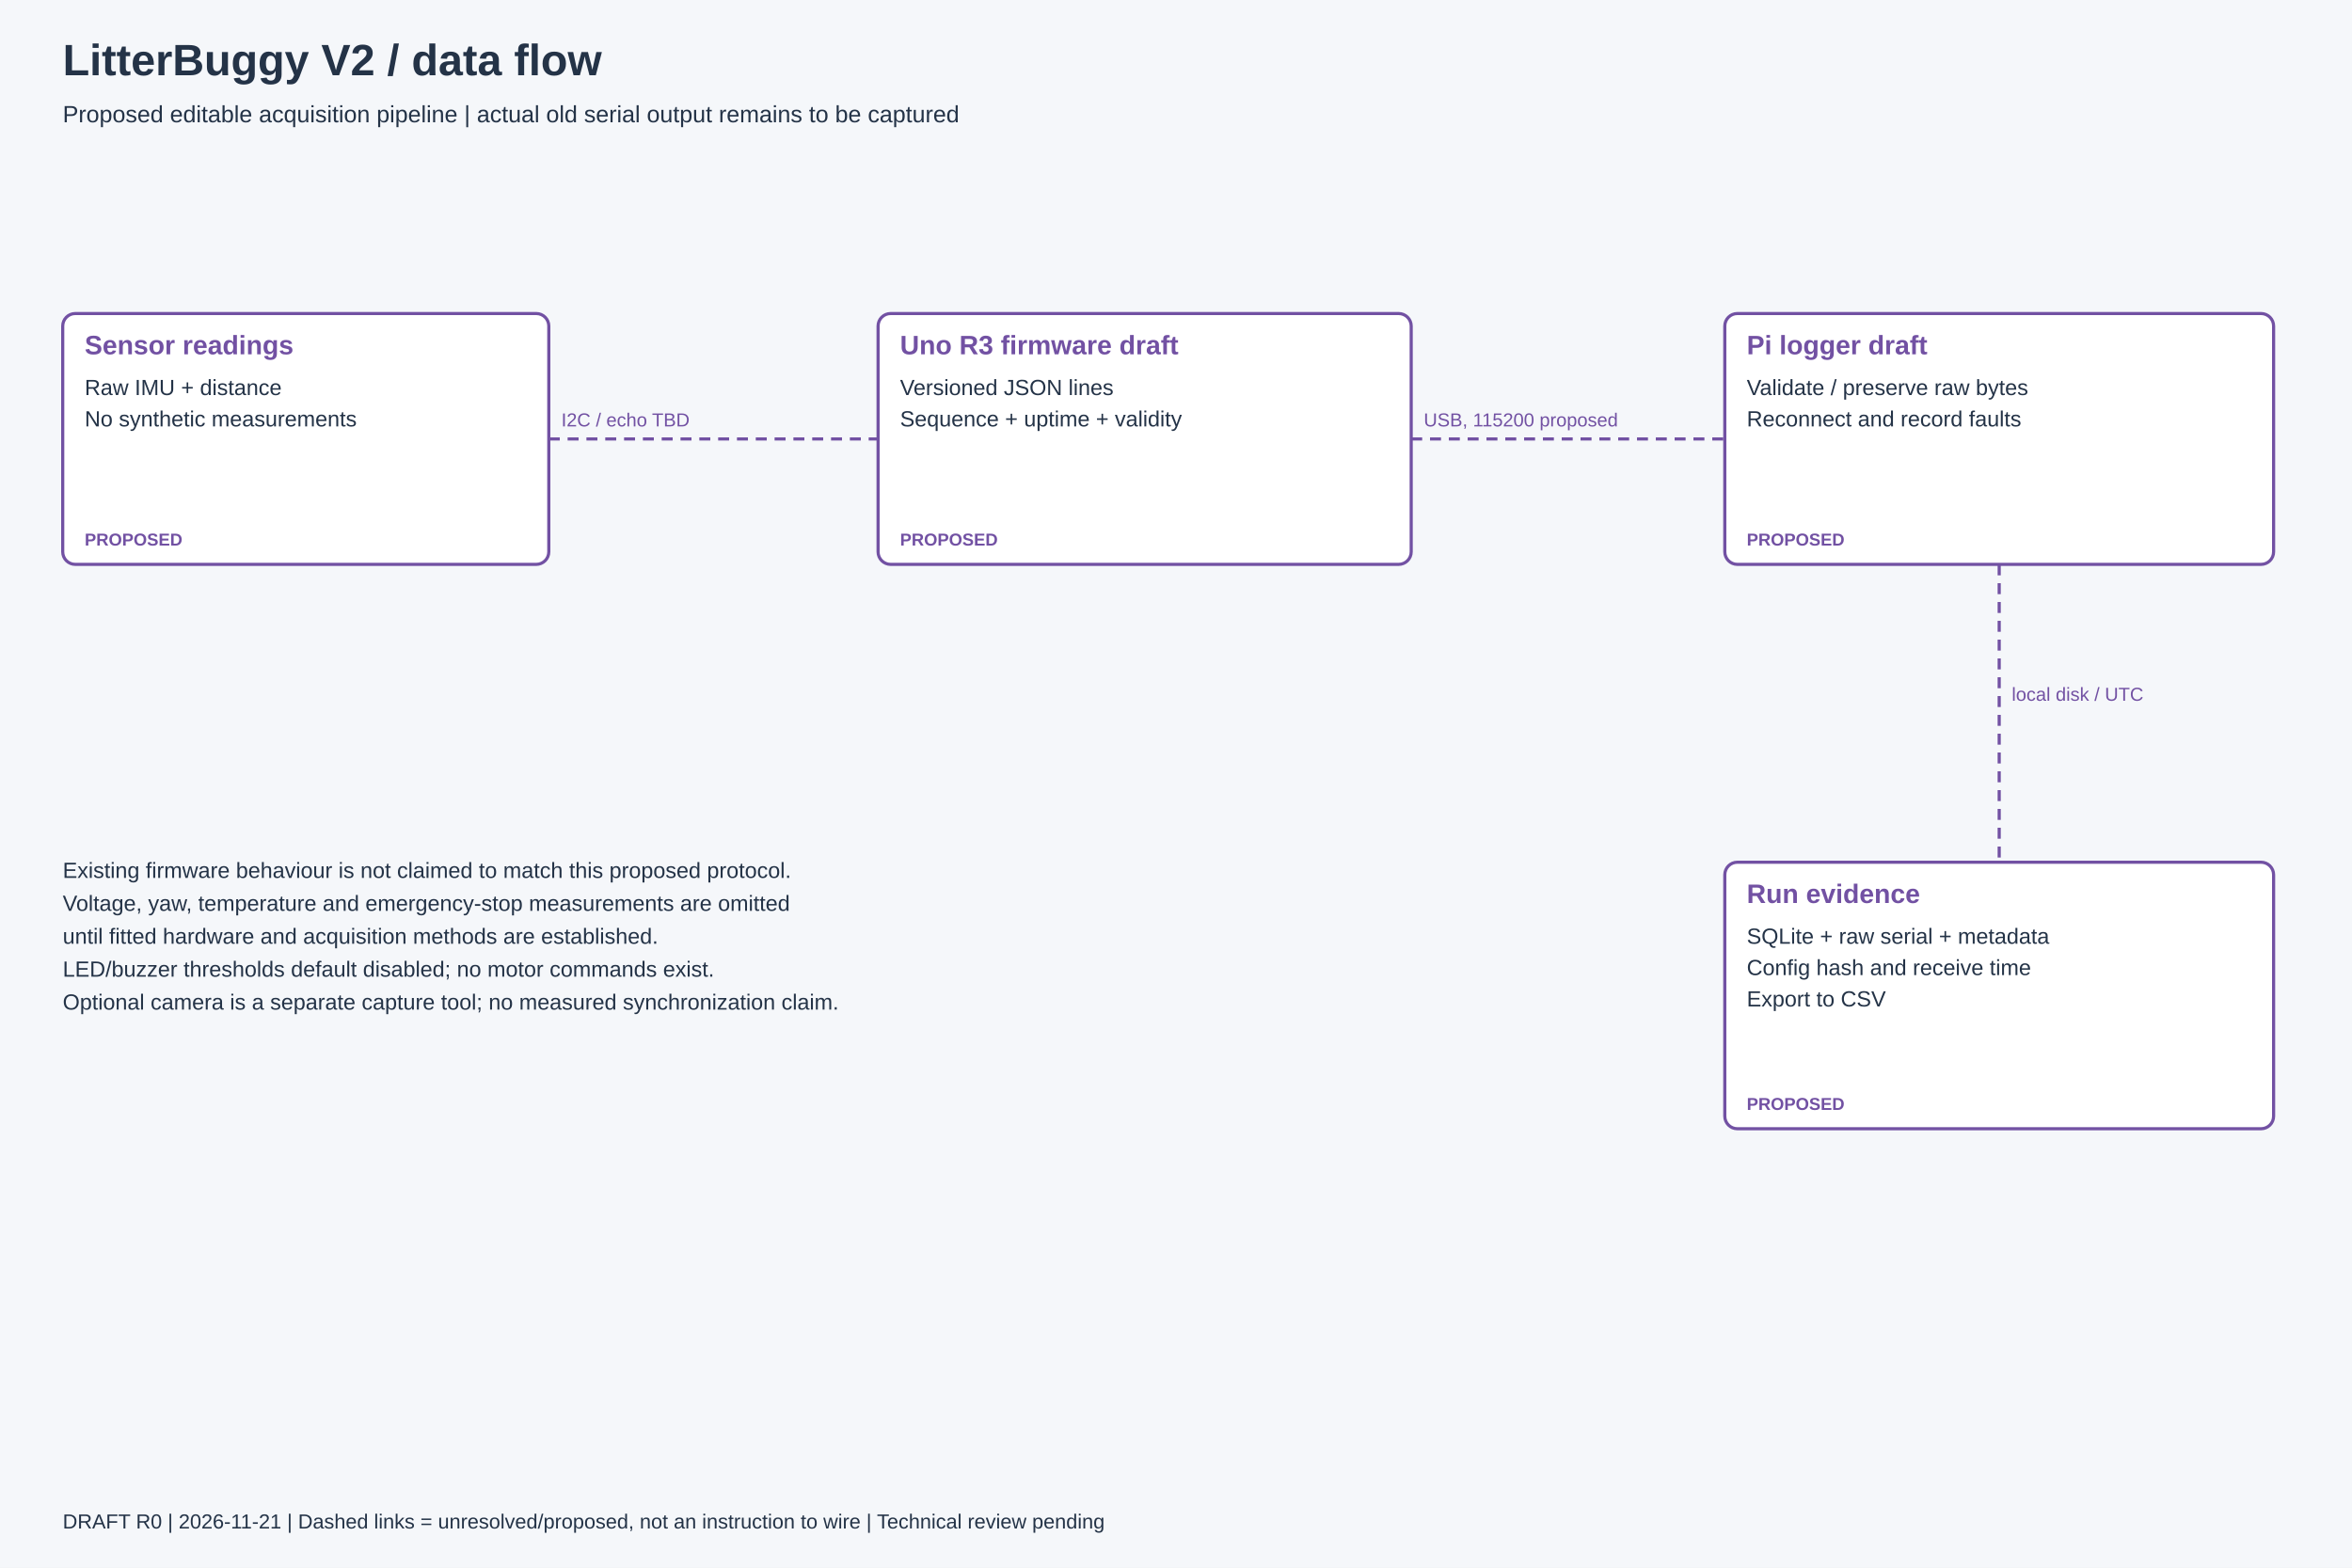
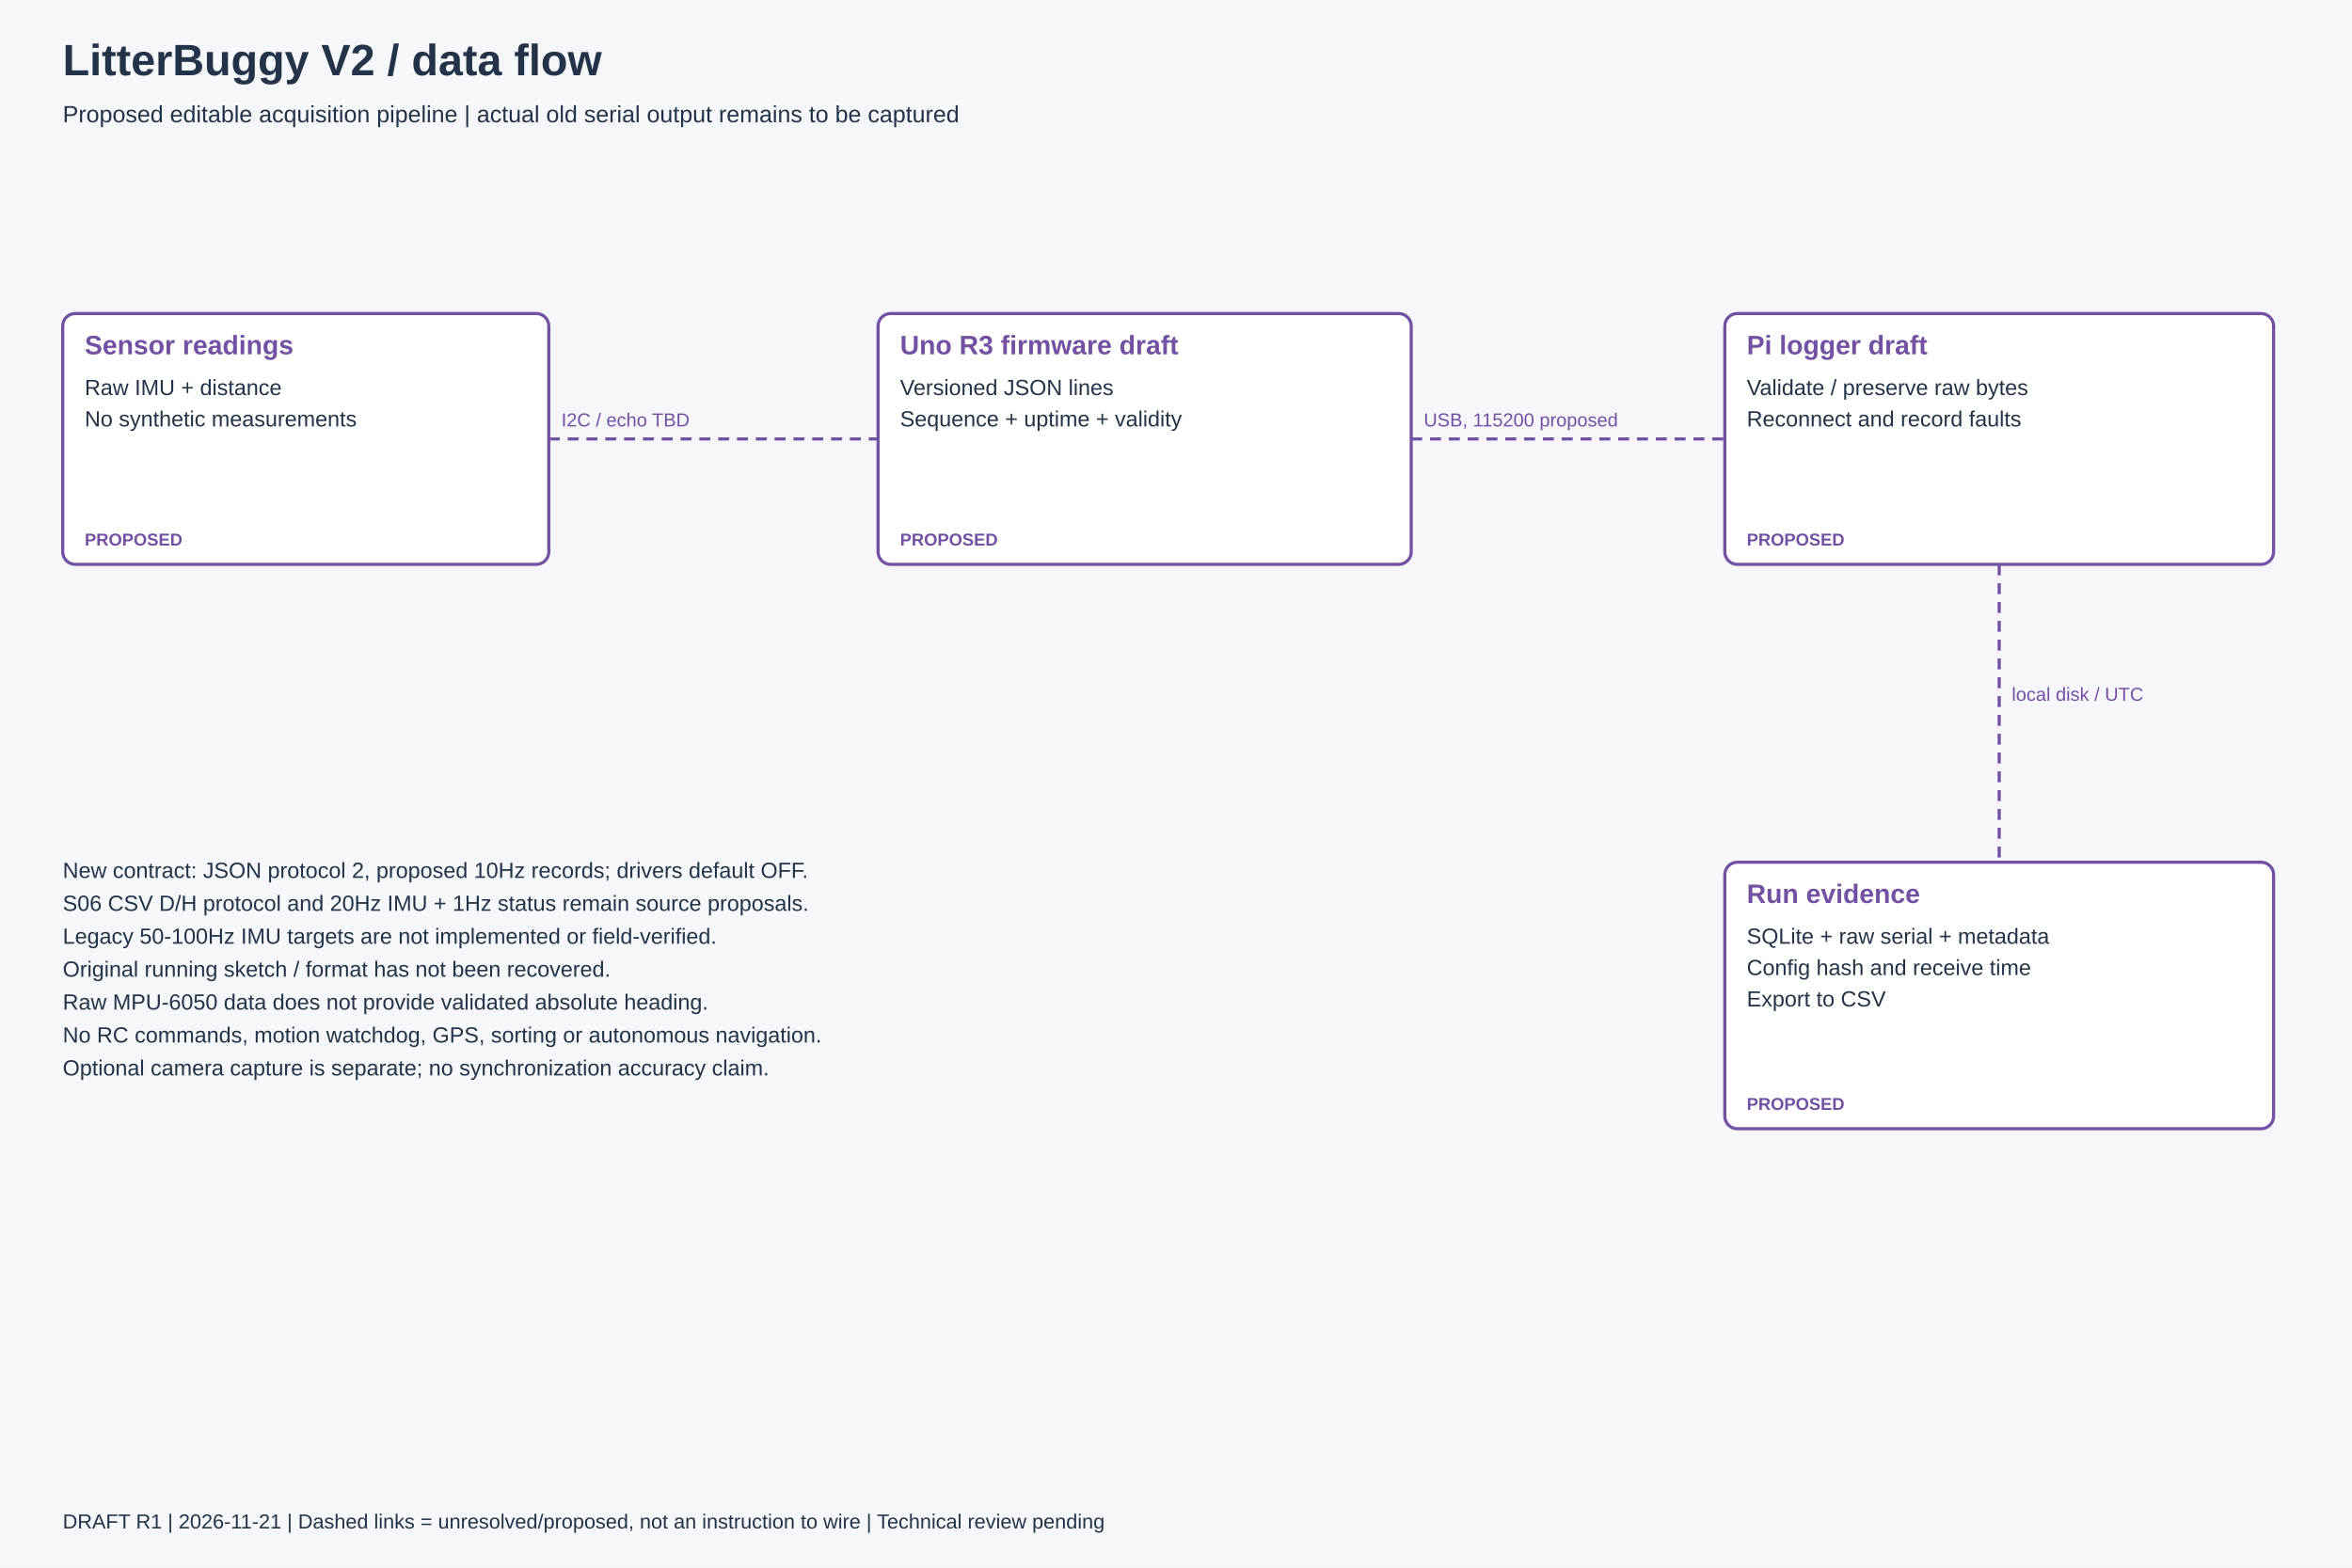
<svg xmlns="http://www.w3.org/2000/svg" width="1500" height="1000" viewBox="0 0 1500 1000">
  <rect width="1500" height="1000" fill="#f5f7fa" />
  <text x="40" y="48" font-family="Arial,sans-serif" font-size="28" font-weight="700" fill="#243347">LitterBuggy V2 / data flow</text>
  <text x="40" y="78" font-family="Arial,sans-serif" font-size="15" font-weight="400" fill="#243347">Proposed editable acquisition pipeline | actual old serial output remains to be captured</text>
  <polyline points="350,280.0 455.0,280.0 455.0,280.0 560,280.0" fill="none" stroke="#7251a3" stroke-width="2" stroke-dasharray="7 5" />
  <text x="358" y="272.0" font-family="Arial,sans-serif" font-size="12" font-weight="400" fill="#7251a3">I2C / echo TBD</text>
  <polyline points="900,280.0 1000.0,280.0 1000.0,280.0 1100,280.0" fill="none" stroke="#7251a3" stroke-width="2" stroke-dasharray="7 5" />
  <text x="908" y="272.0" font-family="Arial,sans-serif" font-size="12" font-weight="400" fill="#7251a3">USB, 115200 proposed</text>
  <polyline points="1275.0,360 1275.0,360 1275.0,550 1275.0,550" fill="none" stroke="#7251a3" stroke-width="2" stroke-dasharray="7 5" />
  <text x="1283.0" y="447.0" font-family="Arial,sans-serif" font-size="12" font-weight="400" fill="#7251a3">local disk / UTC</text>
  <rect x="40" y="200" width="310" height="160" rx="8" fill="white" stroke="#7251a3" stroke-width="2" />
  <text x="54" y="226" font-family="Arial,sans-serif" font-size="17" font-weight="700" fill="#7251a3">Sensor readings</text>
  <text x="54" y="252" font-family="Arial,sans-serif" font-size="14" font-weight="400" fill="#243347">Raw IMU + distance</text>
  <text x="54" y="272" font-family="Arial,sans-serif" font-size="14" font-weight="400" fill="#243347">No synthetic measurements</text>
  <text x="54" y="348" font-family="Arial,sans-serif" font-size="11" font-weight="700" fill="#7251a3">PROPOSED</text>
  <rect x="560" y="200" width="340" height="160" rx="8" fill="white" stroke="#7251a3" stroke-width="2" />
  <text x="574" y="226" font-family="Arial,sans-serif" font-size="17" font-weight="700" fill="#7251a3">Uno R3 firmware draft</text>
  <text x="574" y="252" font-family="Arial,sans-serif" font-size="14" font-weight="400" fill="#243347">Versioned JSON lines</text>
  <text x="574" y="272" font-family="Arial,sans-serif" font-size="14" font-weight="400" fill="#243347">Sequence + uptime + validity</text>
  <text x="574" y="348" font-family="Arial,sans-serif" font-size="11" font-weight="700" fill="#7251a3">PROPOSED</text>
  <rect x="1100" y="200" width="350" height="160" rx="8" fill="white" stroke="#7251a3" stroke-width="2" />
  <text x="1114" y="226" font-family="Arial,sans-serif" font-size="17" font-weight="700" fill="#7251a3">Pi logger draft</text>
  <text x="1114" y="252" font-family="Arial,sans-serif" font-size="14" font-weight="400" fill="#243347">Validate / preserve raw bytes</text>
  <text x="1114" y="272" font-family="Arial,sans-serif" font-size="14" font-weight="400" fill="#243347">Reconnect and record faults</text>
  <text x="1114" y="348" font-family="Arial,sans-serif" font-size="11" font-weight="700" fill="#7251a3">PROPOSED</text>
  <rect x="1100" y="550" width="350" height="170" rx="8" fill="white" stroke="#7251a3" stroke-width="2" />
  <text x="1114" y="576" font-family="Arial,sans-serif" font-size="17" font-weight="700" fill="#7251a3">Run evidence</text>
  <text x="1114" y="602" font-family="Arial,sans-serif" font-size="14" font-weight="400" fill="#243347">SQLite + raw serial + metadata</text>
  <text x="1114" y="622" font-family="Arial,sans-serif" font-size="14" font-weight="400" fill="#243347">Config hash and receive time</text>
  <text x="1114" y="642" font-family="Arial,sans-serif" font-size="14" font-weight="400" fill="#243347">Export to CSV</text>
  <text x="1114" y="708" font-family="Arial,sans-serif" font-size="11" font-weight="700" fill="#7251a3">PROPOSED</text>
-   <text x="40" y="560" font-family="Arial,sans-serif" font-size="14" font-weight="400" fill="#243347">Existing firmware behaviour is not claimed to match this proposed protocol.</text>
-   <text x="40" y="581" font-family="Arial,sans-serif" font-size="14" font-weight="400" fill="#243347">Voltage, yaw, temperature and emergency-stop measurements are omitted</text>
-   <text x="40" y="602" font-family="Arial,sans-serif" font-size="14" font-weight="400" fill="#243347">until fitted hardware and acquisition methods are established.</text>
-   <text x="40" y="623" font-family="Arial,sans-serif" font-size="14" font-weight="400" fill="#243347">LED/buzzer thresholds default disabled; no motor commands exist.</text>
-   <text x="40" y="644" font-family="Arial,sans-serif" font-size="14" font-weight="400" fill="#243347">Optional camera is a separate capture tool; no measured synchronization claim.</text>
-   <text x="40" y="975" font-family="Arial,sans-serif" font-size="13" font-weight="400" fill="#243347">DRAFT R0 | 2026-11-21 | Dashed links = unresolved/proposed, not an instruction to wire | Technical review pending</text>
+   <text x="40" y="560" font-family="Arial,sans-serif" font-size="14" font-weight="400" fill="#243347">New contract: JSON protocol 2, proposed 10Hz records; drivers default OFF.</text>
+   <text x="40" y="581" font-family="Arial,sans-serif" font-size="14" font-weight="400" fill="#243347">S06 CSV D/H protocol and 20Hz IMU + 1Hz status remain source proposals.</text>
+   <text x="40" y="602" font-family="Arial,sans-serif" font-size="14" font-weight="400" fill="#243347">Legacy 50-100Hz IMU targets are not implemented or field-verified.</text>
+   <text x="40" y="623" font-family="Arial,sans-serif" font-size="14" font-weight="400" fill="#243347">Original running sketch / format has not been recovered.</text>
+   <text x="40" y="644" font-family="Arial,sans-serif" font-size="14" font-weight="400" fill="#243347">Raw MPU-6050 data does not provide validated absolute heading.</text>
+   <text x="40" y="665" font-family="Arial,sans-serif" font-size="14" font-weight="400" fill="#243347">No RC commands, motion watchdog, GPS, sorting or autonomous navigation.</text>
+   <text x="40" y="686" font-family="Arial,sans-serif" font-size="14" font-weight="400" fill="#243347">Optional camera capture is separate; no synchronization accuracy claim.</text>
+   <text x="40" y="975" font-family="Arial,sans-serif" font-size="13" font-weight="400" fill="#243347">DRAFT R1 | 2026-11-21 | Dashed links = unresolved/proposed, not an instruction to wire | Technical review pending</text>
</svg>
